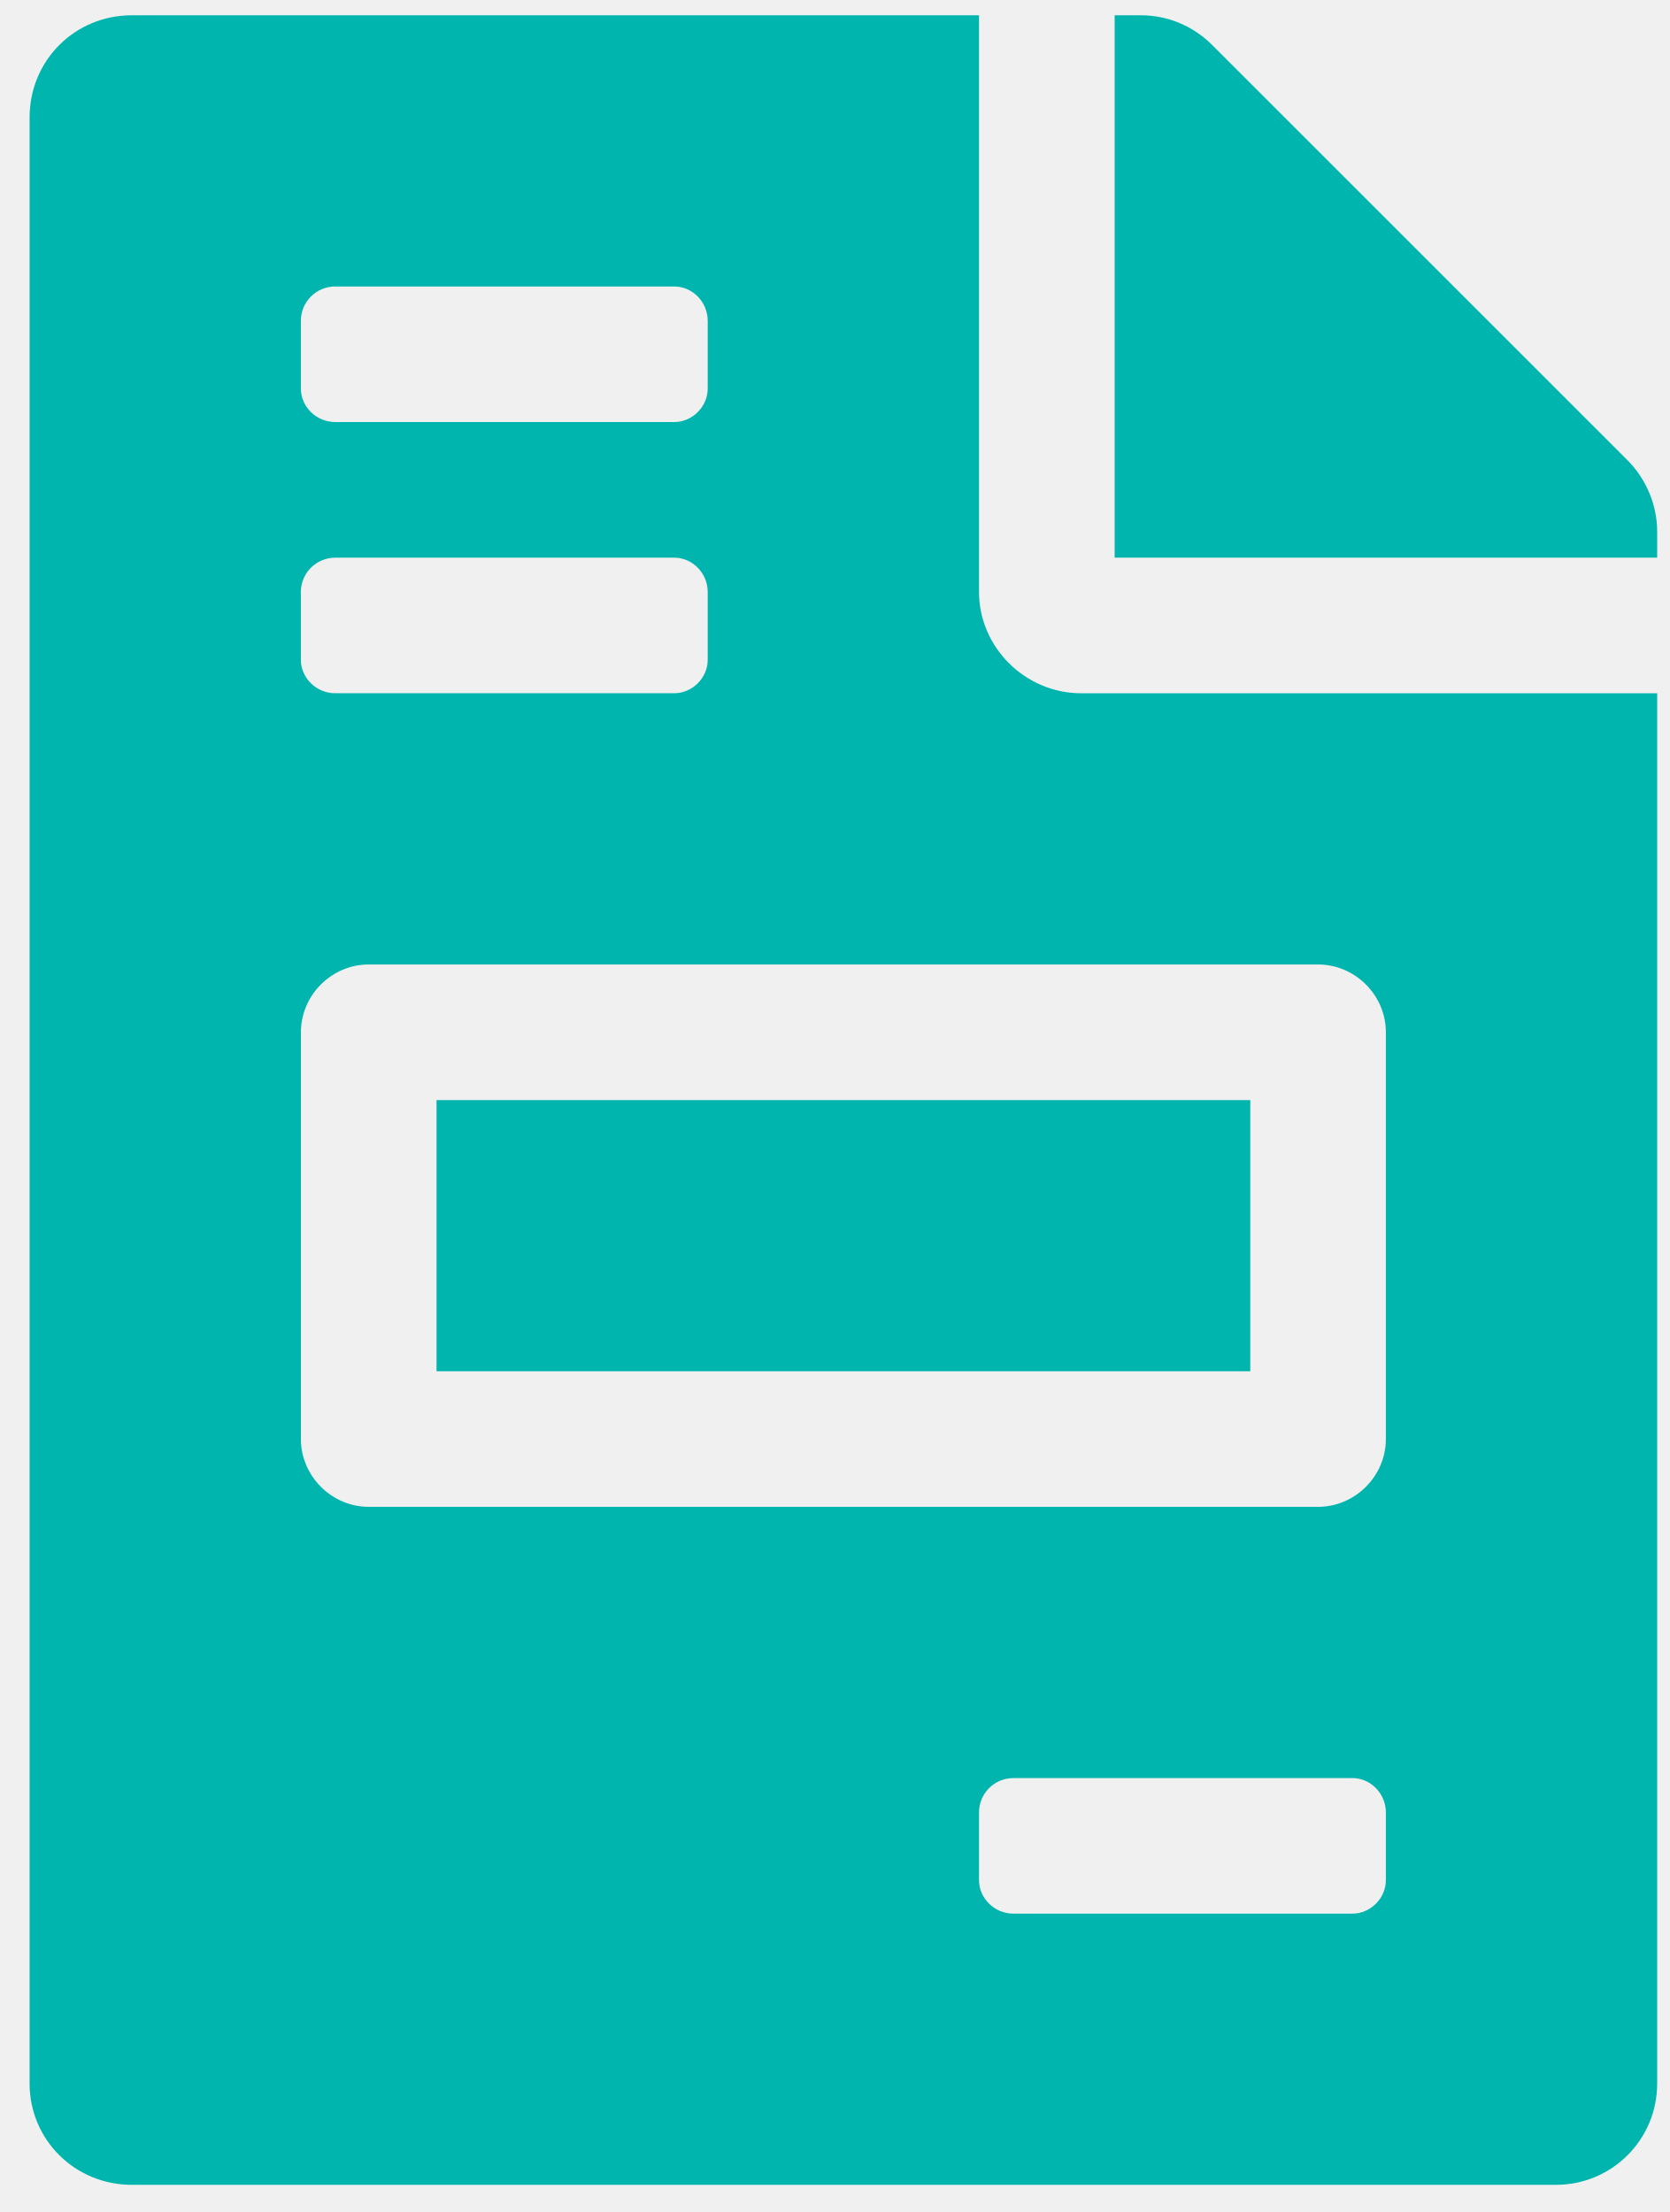
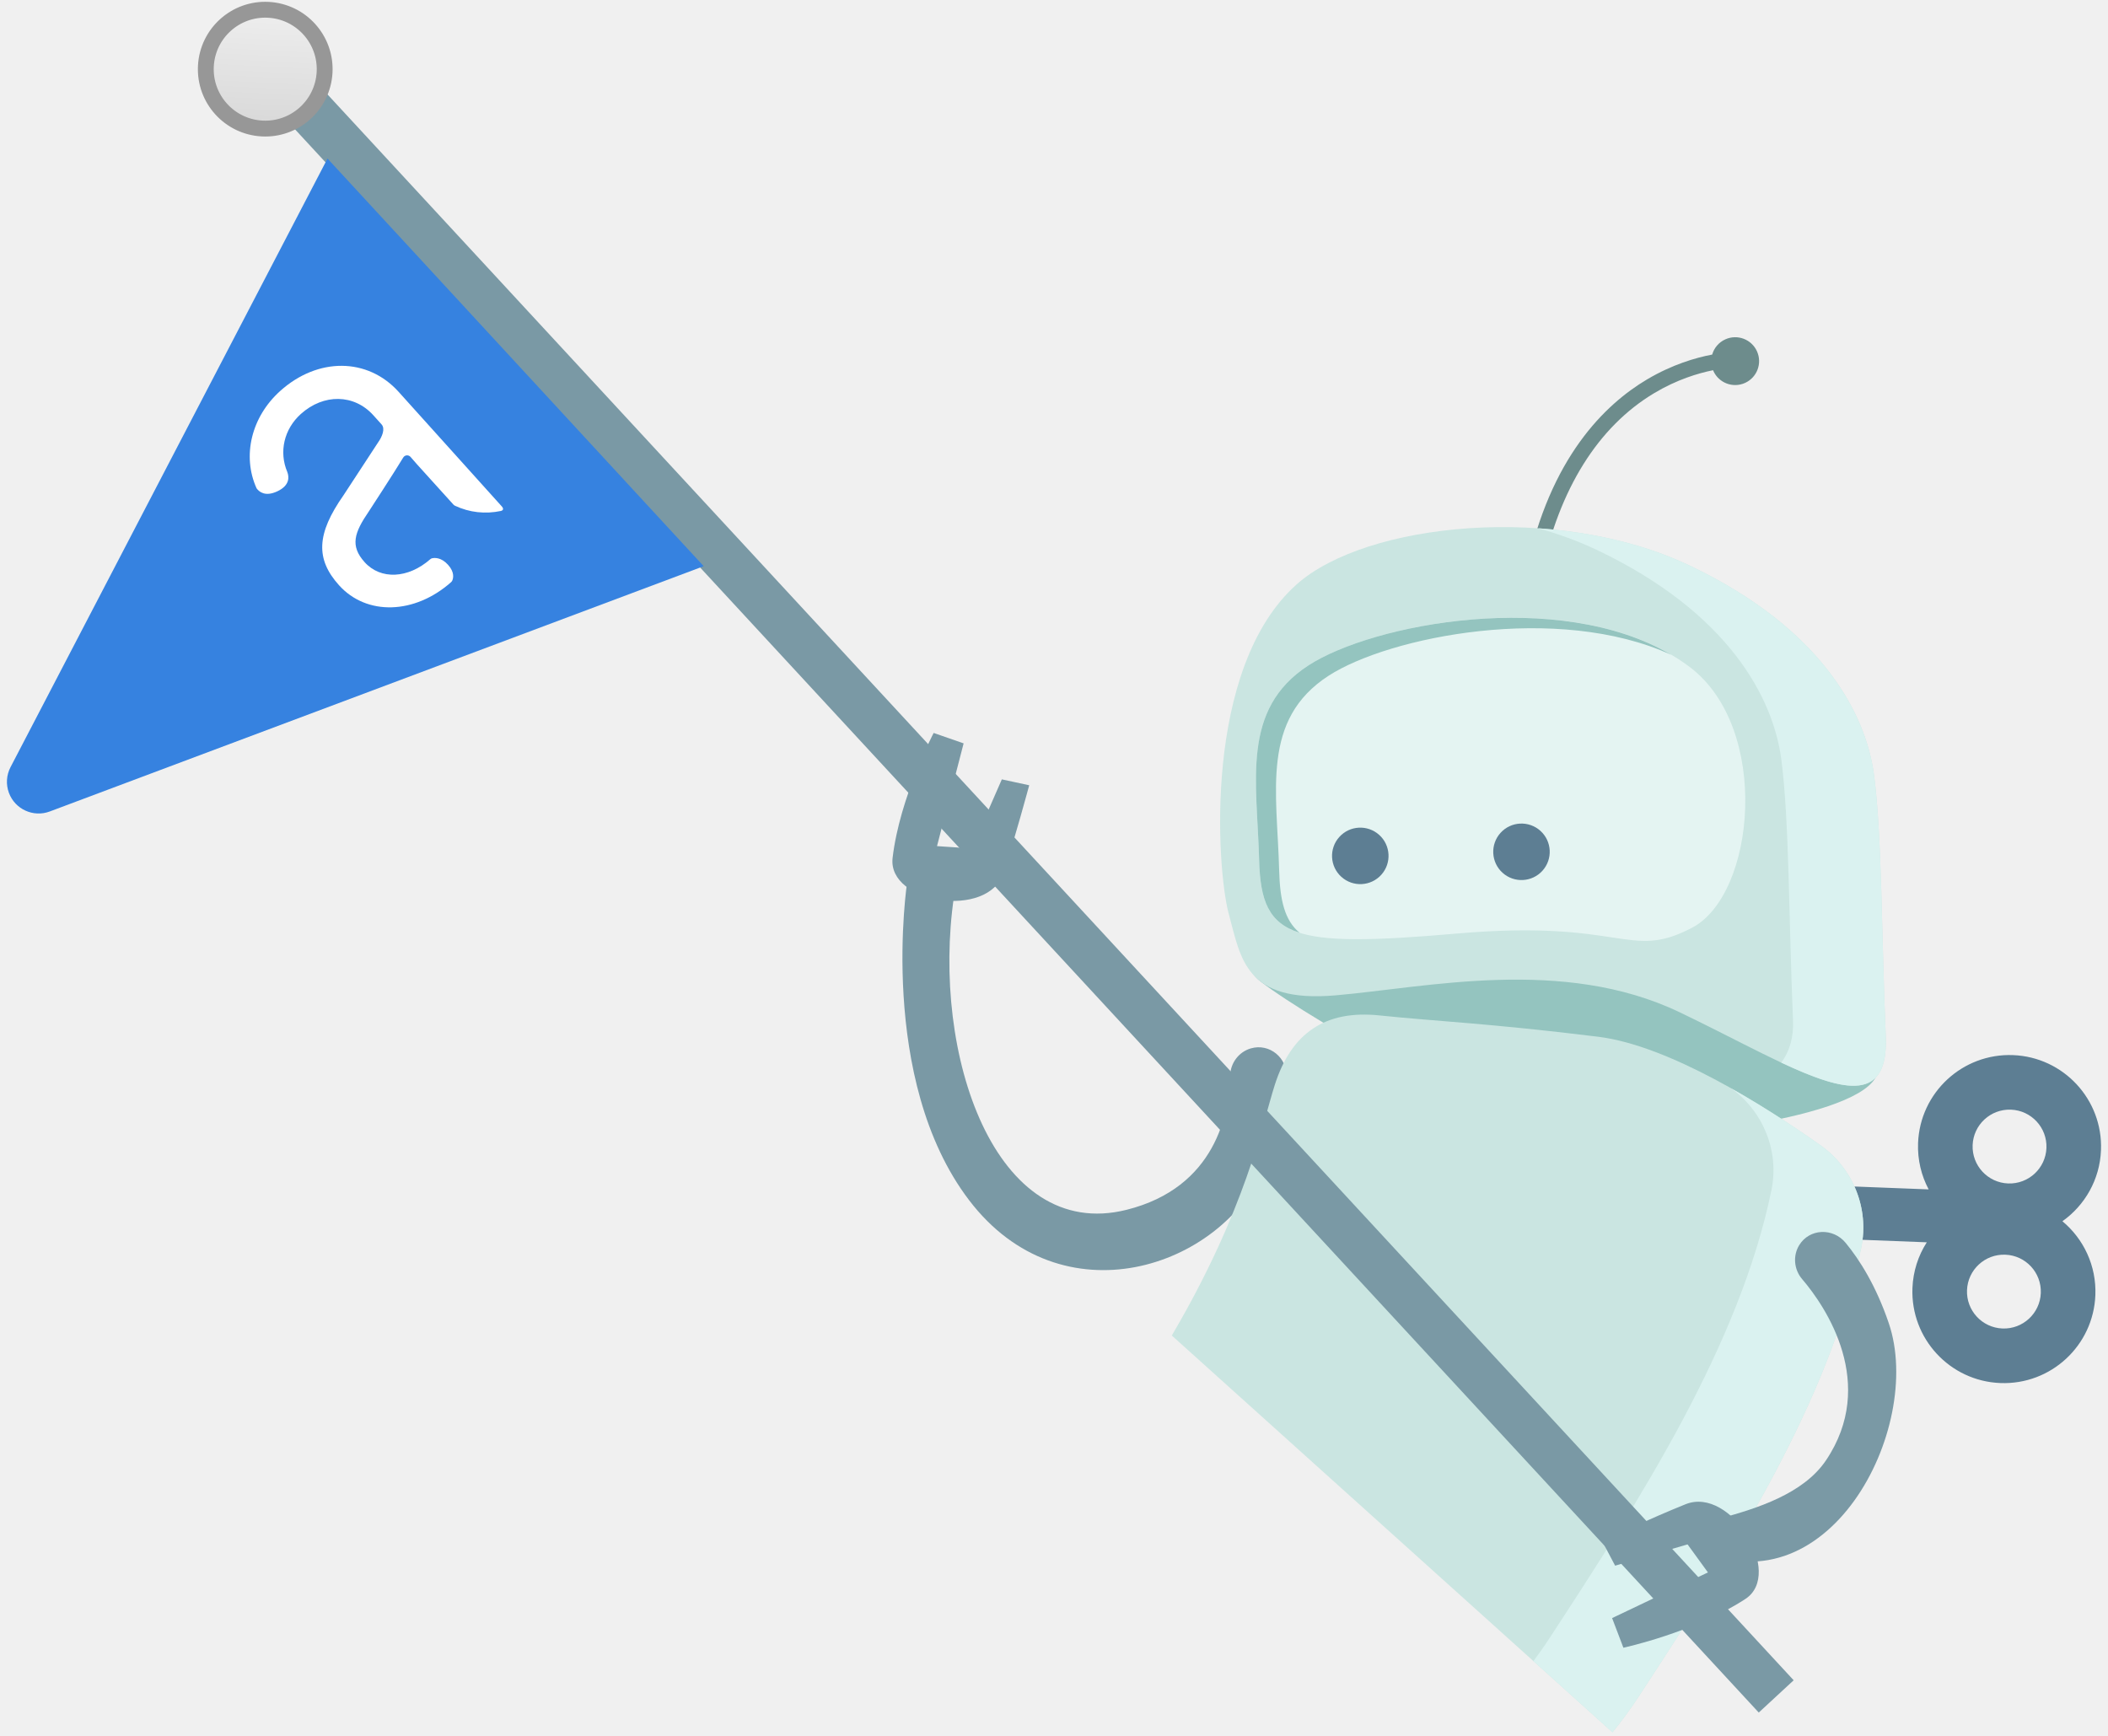
- <svg xmlns="http://www.w3.org/2000/svg" height="53" viewBox="0 0 40 53" width="40">
-   <path d="m29.95 26.358h-19.493v6.498h19.493zm9.032-15.335s-9.942-9.942-9.942-9.942c-.455-.455-1.061-.715-1.711-.715h-.628v12.996h12.996v-.628c0-.628-.26-1.256-.715-1.711m-15.53 3.162v-13.819h-20.295c-1.365 0-2.448 1.083-2.448 2.448v47.109c0 1.343 1.083 2.426 2.448 2.426h34.114c1.343 0 2.426-1.083 2.426-2.426v-33.312h-13.797c-1.343 0-2.448-1.105-2.448-2.426m-16.245-6.498c0-.455.368-.823.823-.823h8.122c.433 0 .801.368.801.823v1.624c0 .433-.368.801-.801.801h-8.122c-.455 0-.823-.368-.823-.801zm0 6.498c0-.455.368-.823.823-.823h8.122c.433 0 .801.368.801.823v1.624c0 .433-.368.801-.801.801h-8.122c-.455 0-.823-.368-.823-.801zm25.991 30.865c0 .433-.368.801-.801.801h-8.122c-.455 0-.823-.368-.823-.801v-1.624c0-.455.368-.823.823-.823h8.122c.433 0 .801.368.801.823zm0-20.317v9.747c0 .888-.736 1.624-1.624 1.624h-22.742c-.888 0-1.624-.736-1.624-1.624v-9.747c0-.888.736-1.624 1.624-1.624h22.742c.888 0 1.624.736 1.624 1.624" fill="#00b5ad" fill-rule="evenodd" />
+ <svg xmlns="http://www.w3.org/2000/svg" height="219" viewBox="0 0 266 219" width="266">
+   <linearGradient id="a" x1="50%" x2="50%" y1="0%" y2="100%">
+     <stop offset="0" stop-color="#eee" />
+     <stop offset="1" stop-color="#d8d8d8" />
+   </linearGradient>
+   <g fill="none" fill-rule="evenodd">
+     <g fill-rule="nonzero" transform="translate(108 36)">
+       <g fill="#7a99a5" transform="matrix(-.06975647 .9975641 -.9975641 -.06975647 57.18757 59.80933)">
+         <path d="m48.26 4.796c-.546 1.469-2.008 2.427-3.613 2.355-4.656-.211-14.198.797-17.801 11.866-5.295 16.266 17.875 25.974 37.899 24.476l1.436 6.017s-25.097 2.067-39.512-10.599c-14.415-12.665-6.435-32.306 6.869-36.951 4.714-1.646 8.567-2.021 11.334-1.953 2.52.062 4.245 2.485 3.388 4.789" transform="matrix(-1 0 0 1 85.18123 0)" />
+         <path d="m15.257 35s-6.978 1.369-11.256 2.452c-6.005 1.52-4.88 14.38.913 14.106 7.702-.364 16.087-4.07 16.087-4.07l-1.047-3.863-13.169 2.445v-4.374l8.973-3.198z" transform="matrix(-1 0 0 1 21.00056 0)" />
+       </g>
+       <path d="m153.003 113.15c-1.646 1.978-4.585 2.246-6.562.6-1.979-1.647-2.247-4.585-.601-6.563 1.646-1.977 4.585-2.246 6.563-.599 1.978 1.646 2.247 4.585.6 6.562zm-11.72 14.076c-1.646 1.979-4.584 2.248-6.562.601s-2.246-4.585-.6-6.562c1.647-1.979 4.585-2.248 6.563-.601 1.977 1.646 2.246 4.585.599 6.562zm-.738-24.447c-2.387 2.867-3.147 6.549-2.389 9.928-3.461-.134-6.943 1.281-9.33 4.149-4.081 4.902-3.415 12.185 1.487 16.266s12.184 3.415 16.266-1.487c1.363-1.637 2.194-3.54 2.517-5.5l8.298 6.908c1.418 1.181 3.525.988 4.706-.43 1.18-1.418.987-3.525-.431-4.706l-8.28-6.892c1.852-.676 3.556-1.832 4.909-3.456 4.081-4.903 3.415-12.185-1.487-16.266-4.902-4.081-12.185-3.416-16.266 1.486z" fill="#5d7e93" transform="matrix(-.7431448 -.6691306 -.6691306 .7431448 330.3338 126.8032)" />
+       <path d="m54.14 71.453c-1.288 6.122 15.85 25.323 23.23 30.747 7.379 5.423 33.952 11.424 42.578 12.1 8.627.674 3.109-20.559 3.109-20.559s-65.443-38.801-68.917-22.288" fill="#94c4bf" transform="matrix(-.7431448 -.6691306 -.6691306 .7431448 216.6777 83.17479)" />
+       <path d="m118.095 162.568c3.69-18.071 9.396-27.525 11.506-32.203 2.83-6.273 1.616-11.31-3.98-15.373-5.597-4.064-10.948-8.527-22.272-16.439-7.388-5.163-21.253-7.556-29.997-8.597-5.005-.596-9.926 1.787-12.476 6.135-10.068 17.175-13.794 40.003-17.027 60.79-.318 2.045-.502 3.93-.582 5.687z" fill="#cae5e1" transform="matrix(-.7431448 -.6691306 -.6691306 .7431448 236.4046 90.74721)" />
+       <path d="m95.501 177.467c.103-1.113.233-2.259.422-3.477 3.233-20.787 6.959-43.615 17.027-60.789 2.537-4.328 7.422-6.706 12.403-6.141-4.729-1.06-9.433-1.758-13.19-2.205-5.005-.596-9.926 1.787-12.476 6.135-10.068 17.175-13.794 40.003-17.027 60.789-.318 2.046-.502 3.931-.582 5.688z" fill="#daf2f0" transform="matrix(-.7431448 -.6691306 -.6691306 .7431448 275.2158 105.6455)" />
+       <path d="m117.39 25.606c-.69-.62-1.587-.861-2.437-.741-1.191-1.721-3.181-4.089-6.22-6.242-5.031-3.564-14.003-7.171-28.174-4.102-.525.114-.859.631-.746 1.158.046.208.154.386.302.517.224.202.539.296.856.228 10.62-2.3 19.801-1.011 26.548 3.727 2.73 1.917 4.558 4.045 5.677 5.62l-.067.067c-1.113 1.241-1.008 3.149.232 4.262 1.241 1.112 3.149 1.009 4.262-.233 1.112-1.241 1.008-3.149-.233-4.261" fill="#6d8c8c" transform="matrix(.4067366 -.9135455 .9135455 .4067366 38.58295 103.6468)" />
+       <path d="m116.702 106.065c-4.88 3.145-9.07 6.995-16.899-1.382-7.828-8.377-18.026-22.848-33.683-27.46-15.655-4.613-29.92-6.445-21.323-15.194 8.597-8.749 17.313-18.539 23.197-23.533 5.885-4.994 17.262-9.278 34.954-3.994 17.693 5.284 33.904 23.271 35.207 34.889 1.773 15.793-16.572 33.531-21.453 36.674" fill="#cae5e1" transform="matrix(-.7431448 -.6691306 -.6691306 .7431448 204.7507 78.59643)" />
+       <path d="m82.699 79.099c8.596-8.75 17.313-18.54 23.197-23.534 5.885-4.994 17.262-9.278 34.955-3.994 2.468.737 4.905 1.73 7.279 2.909-5.214-4.087-11.165-7.443-17.294-9.273-17.692-5.284-29.069-1-34.954 3.994-5.884 4.994-14.6 14.784-23.197 23.533-5.869 5.974-1.081 8.723 7.53 11.334.171-1.733.954-3.412 2.484-4.969" fill="#daf2f0" transform="matrix(-.7431448 -.6691306 -.6691306 .7431448 232.6388 89.30168)" />
+       <path d="m73.747 36.076c-12.83-1.162-25.435 15.764-22.291 24.248 3.146 8.484 7.083 4.893 21.541 20.381 14.459 15.488 17.954 17.014 24.793 9.805 6.839-7.209 14.433-12.568 11.79-22.403-2.642-9.835-18.543-30.465-35.833-32.031" fill="#e4f4f2" transform="matrix(-.7431448 -.6691306 -.6691306 .7431448 184.12 70.67704)" />
+       <path d="m87.219 59.524c-2.504-9.32-16.916-28.323-33.132-31.621 15.066 4.724 28.014 22.119 30.375 30.907 2.643 9.836-4.95 15.194-11.79 22.403-2.621 2.762-4.752 4.237-7.196 4.139 3.75 1.698 6.402.318 9.953-3.425 6.839-7.209 14.433-12.568 11.79-22.403" fill="#94c4bf" transform="matrix(-.7431448 -.6691306 -.6691306 .7431448 161.7588 62.09338)" />
+       <path d="m87.554 71.495c0 1.969-1.597 3.565-3.565 3.565s-3.564-1.596-3.564-3.565c0-1.968 1.596-3.564 3.564-3.564s3.565 1.596 3.565 3.564" fill="#5d7e93" transform="matrix(-.7431448 -.6691306 -.6691306 .7431448 194.2457 74.56396)" />
+       <path d="m67.215 72.01c0 1.969-1.595 3.565-3.564 3.565s-3.565-1.596-3.565-3.565c0-1.968 1.596-3.564 3.565-3.564s3.564 1.596 3.564 3.564" fill="#5d7e93" transform="matrix(-.7431448 -.6691306 -.6691306 .7431448 159.1356 61.08644)" />
+       <g fill="#7a99a5" transform="translate(89 118)">
+         <path d="m39.225 11.725c-4.656-.211-16.27.651-19.873 11.72-3.172 9.744 8.894 23.239 1.895 20.04-17.457-7.978-6.435-32.306 6.869-36.951 4.714-1.646 8.567-2.021 11.334-1.953 2.52.062 4.245 2.485 3.388 4.789-.546 1.469-2.008 2.427-3.613 2.355z" transform="matrix(-.6156615 -.7880107 -.7880107 .6156615 63.79668 31.11572)" />
+         <path d="m18.628 36.081s-6.978 1.369-11.256 2.452c-6.005 1.52-4.88 14.38.913 14.106 7.702-.364 16.087-4.07 16.087-4.07l-1.047-3.863-13.169 2.445v-4.374l8.973-3.198z" transform="matrix(-.809017 .5877853 .5877853 .809017 -.981799 .319006)" />
+       </g>
+     </g>
+     <path d="m34.148 18.957 193 188" stroke="#7a99a5" stroke-linecap="square" stroke-width="6" transform="matrix(.9986295 .05233596 -.05233596 .9986295 6.09077 -6.682764)" />
+     <g fill-rule="nonzero">
+       <path d="m-.853 32.193h70l-33.212 81.634c-.833 2.046-3.166 3.03-5.212 2.198-1.052-.428-1.872-1.282-2.256-2.351z" fill="#3682e0" transform="matrix(.6781597 .7349146 -.7349146 .6781597 65.56257 -1.196192)" />
+       <path d="m57.198 74.694v-19.474c0-5.843-4.645-10.084-11.046-10.084-4.875 0-9.06 2.851-10.423 7.138-.057.543.083 1.527 1.66 2.02 1.73.538 2.368-.363 2.6-.957.897-2.611 3.317-4.3 6.164-4.3 3.879 0 6.696 2.626 6.696 6.242v1.55c0 .725-.957 1.198-1.86 1.4l-7.702 2.036c-5.764 1.328-8.01 3.588-8.01 8.06 0 5.197 4.621 9.124 10.767 9.17.083.001.164-.014.24-.047.287-.126.943-.553.943-1.836 0-1.281-.654-1.795-.941-1.959-.08-.045-.166-.065-.256-.066-3.718-.048-6.404-2.245-6.404-5.262 0-2.787 1.508-3.643 4.68-4.411 0 0 5.58-1.483 7.778-2.149.373-.112.743.173.736.566l-.019 1.234.016 6.849c0 .083.017.166.048.242.78 1.853 2.117 3.356 3.869 4.369.375.194.464-.127.464-.333" fill="#fff" transform="matrix(.7431448 -.6691306 .6691306 .7431448 -29.15213 46.68784)" />
+       <circle cx="33.469" cy="8.728" fill="url(#a)" r="7.5" stroke="#979797" stroke-width="2" transform="matrix(.9986295 .05233596 -.05233596 .9986295 .502679 -1.739688)" />
+     </g>
+   </g>
</svg>
